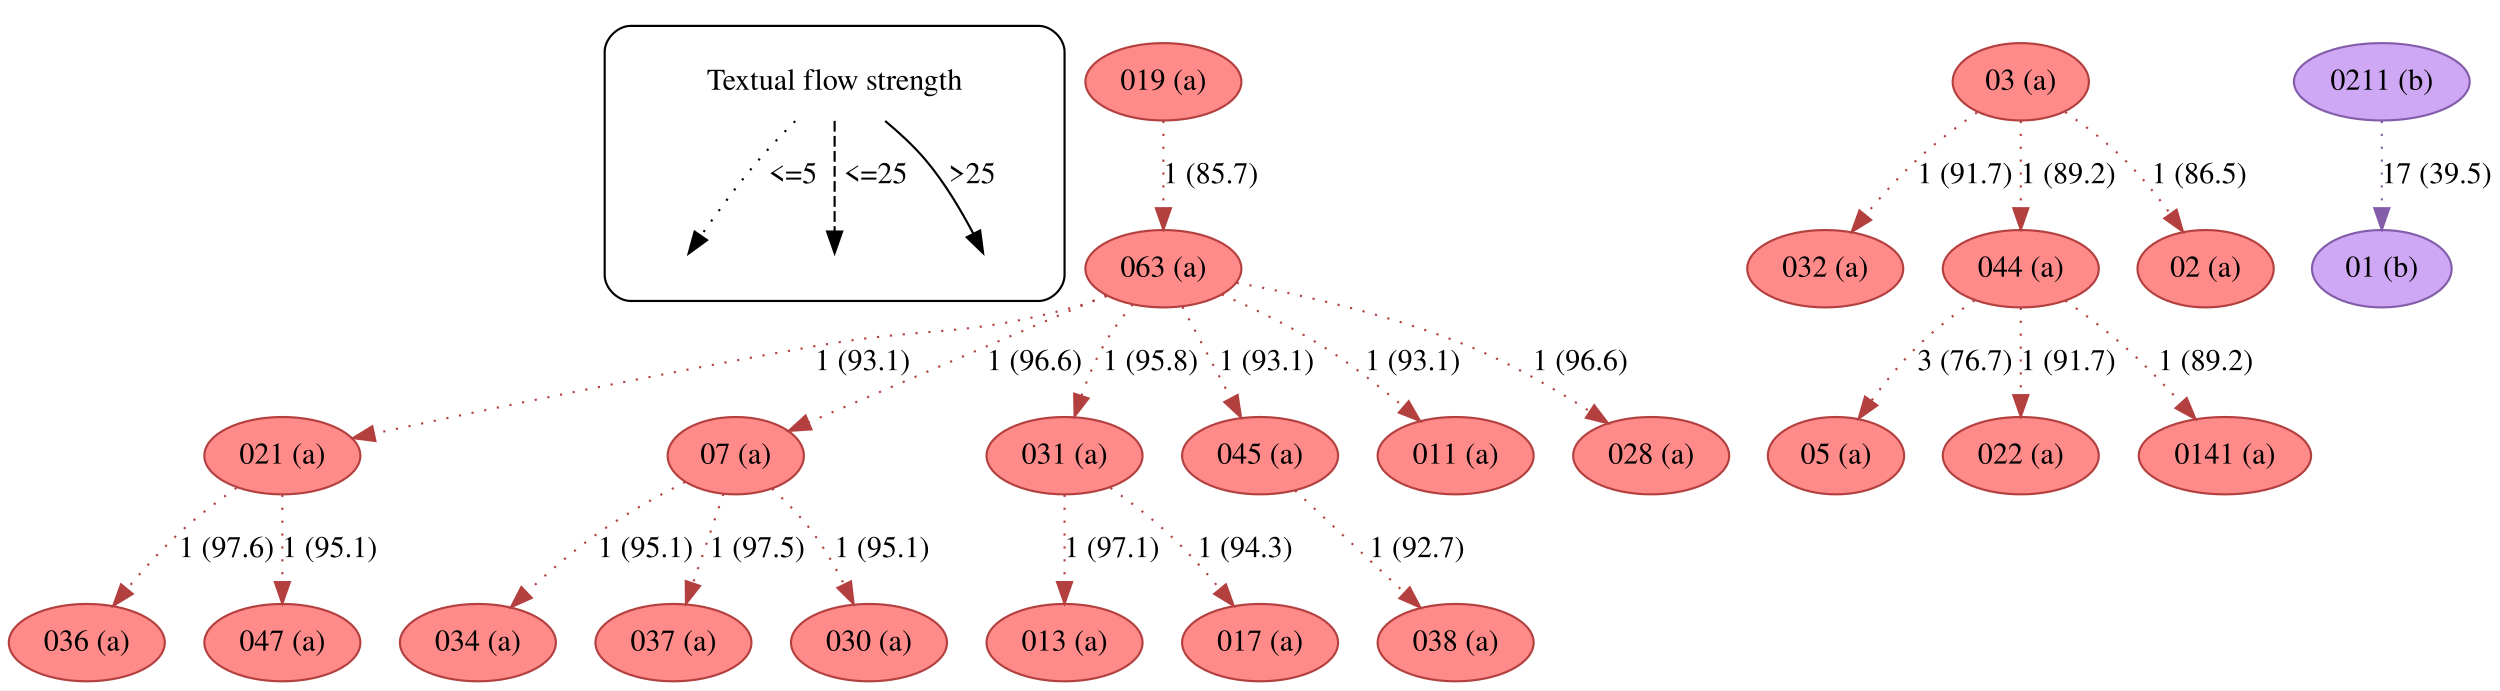
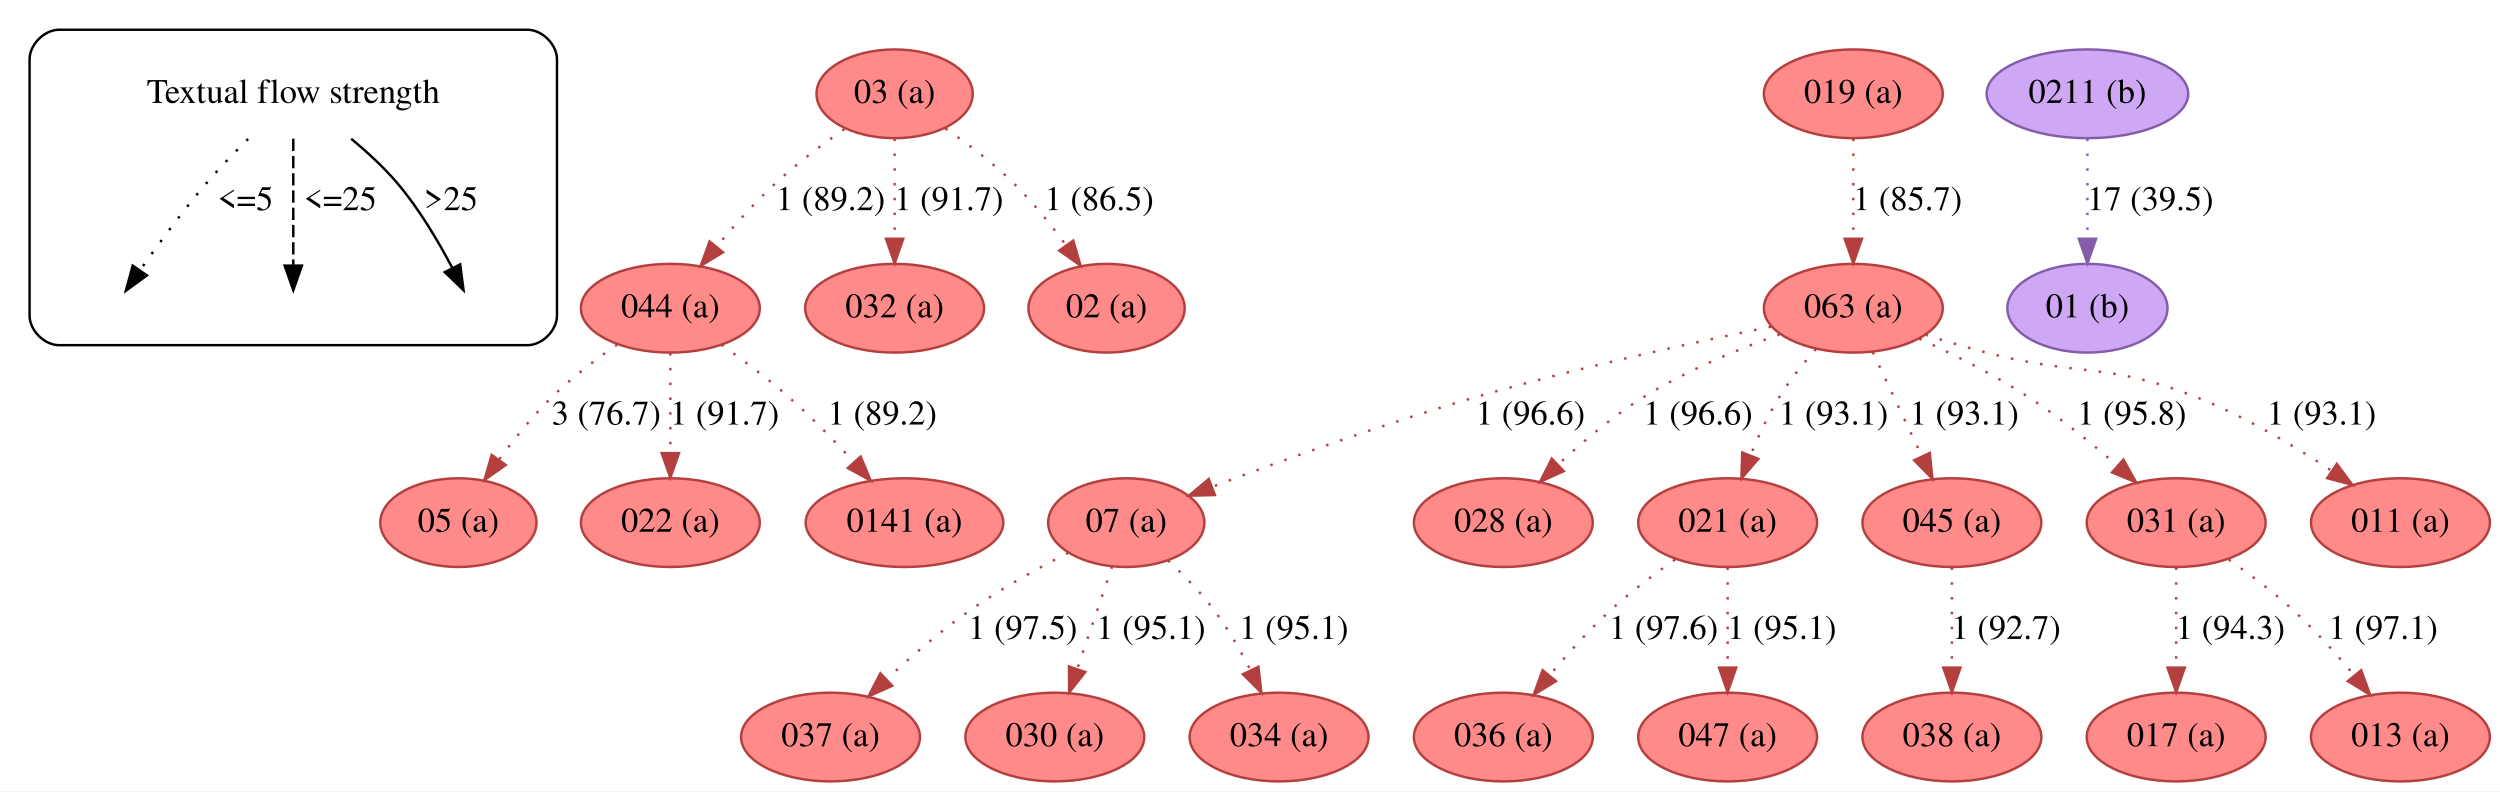
- <svg xmlns="http://www.w3.org/2000/svg" width="1163pt" height="321pt" viewBox="0.00 0.00 1163.40 321.00">
+ <svg xmlns="http://www.w3.org/2000/svg" width="1014pt" height="321pt" viewBox="0.00 0.00 1014.40 321.00">
  <g id="graph0" class="graph" transform="scale(1 1) rotate(0) translate(4 317)">
-     <polygon fill="white" stroke="none" points="-4,4 -4,-317 1159.4,-317 1159.4,4 -4,4" />
+     <polygon fill="white" stroke="none" points="-4,4 -4,-317 1010.4,-317 1010.4,4 -4,4" />
    <g id="clust1" class="cluster">
-       <path fill="none" stroke="black" d="M289.397,-177C289.397,-177 479.397,-177 479.397,-177 485.397,-177 491.397,-183 491.397,-189 491.397,-189 491.397,-293 491.397,-293 491.397,-299 485.397,-305 479.397,-305 479.397,-305 289.397,-305 289.397,-305 283.397,-305 277.397,-299 277.397,-293 277.397,-293 277.397,-189 277.397,-189 277.397,-183 283.397,-177 289.397,-177" />
+       <path fill="none" stroke="black" d="M20,-177C20,-177 210,-177 210,-177 216,-177 222,-183 222,-189 222,-189 222,-293 222,-293 222,-299 216,-305 210,-305 210,-305 20,-305 20,-305 14,-305 8,-299 8,-293 8,-293 8,-189 8,-189 8,-183 14,-177 20,-177" />
    </g>
    <g id="node1" class="node">
-       <text text-anchor="middle" x="384.397" y="-275.3" font-family="Times,serif" font-size="14.00">Textual flow strength</text>
+       <text text-anchor="middle" x="115" y="-275.3" font-family="Times,serif" font-size="14.00">Textual flow strength</text>
    </g>
    <g id="edge1" class="edge">
-       <path fill="none" stroke="black" stroke-dasharray="1,5" d="M366.062,-260.686C360.529,-255.194 354.557,-248.989 349.397,-243 339.568,-231.593 329.469,-217.779 322.31,-207.563" />
-       <polygon fill="black" stroke="black" points="325.011,-205.314 316.453,-199.068 319.248,-209.288 325.011,-205.314" />
-       <text text-anchor="middle" x="364.897" y="-231.8" font-family="Times,serif" font-size="14.00">&lt;=5  </text>
+       <path fill="none" stroke="black" stroke-dasharray="1,5" d="M96.666,-260.686C91.132,-255.194 85.161,-248.989 80,-243 70.171,-231.593 60.072,-217.779 52.914,-207.563" />
+       <polygon fill="black" stroke="black" points="55.614,-205.314 47.056,-199.068 49.851,-209.288 55.614,-205.314" />
+       <text text-anchor="middle" x="95.5" y="-231.8" font-family="Times,serif" font-size="14.00">&lt;=5  </text>
    </g>
    <g id="edge2" class="edge">
-       <path fill="none" stroke="black" stroke-dasharray="5,2" d="M384.397,-260.799C384.397,-245.794 384.397,-224.174 384.397,-209.409" />
-       <polygon fill="black" stroke="black" points="387.897,-209.293 384.397,-199.293 380.897,-209.293 387.897,-209.293" />
-       <text text-anchor="middle" x="403.397" y="-231.8" font-family="Times,serif" font-size="14.00">  &lt;=25</text>
+       <path fill="none" stroke="black" stroke-dasharray="5,2" d="M115,-260.799C115,-245.794 115,-224.174 115,-209.409" />
+       <polygon fill="black" stroke="black" points="118.5,-209.293 115,-199.293 111.5,-209.293 118.5,-209.293" />
+       <text text-anchor="middle" x="134" y="-231.8" font-family="Times,serif" font-size="14.00">  &lt;=25</text>
    </g>
    <g id="edge3" class="edge">
-       <path fill="none" stroke="black" d="M407.9,-260.76C414.303,-255.462 420.963,-249.344 426.397,-243 435.484,-232.39 443.492,-218.689 448.943,-208.313" />
-       <polygon fill="black" stroke="black" points="452.119,-209.789 453.488,-199.283 445.866,-206.642 452.119,-209.789" />
-       <text text-anchor="middle" x="448.397" y="-231.8" font-family="Times,serif" font-size="14.00">&gt;25</text>
+       <path fill="none" stroke="black" d="M138.503,-260.76C144.906,-255.462 151.567,-249.344 157,-243 166.087,-232.39 174.095,-218.689 179.546,-208.313" />
+       <polygon fill="black" stroke="black" points="182.722,-209.789 184.091,-199.283 176.469,-206.642 182.722,-209.789" />
+       <text text-anchor="middle" x="179" y="-231.8" font-family="Times,serif" font-size="14.00">&gt;25</text>
    </g>
    <g id="node5" class="node">
-       <ellipse fill="#ff8a8a" stroke="#b43f3f" cx="127.397" cy="-105" rx="36.294" ry="18" />
-       <text text-anchor="middle" x="127.397" y="-101.3" font-family="Times,serif" font-size="14.00">021 (a)</text>
+       <ellipse fill="#ff8a8a" stroke="#b43f3f" cx="268" cy="-192" rx="36.294" ry="18" />
+       <text text-anchor="middle" x="268" y="-188.3" font-family="Times,serif" font-size="14.00">044 (a)</text>
    </g>
    <g id="node6" class="node">
-       <ellipse fill="#ff8a8a" stroke="#b43f3f" cx="36.397" cy="-18" rx="36.294" ry="18" />
-       <text text-anchor="middle" x="36.397" y="-14.3" font-family="Times,serif" font-size="14.00">036 (a)</text>
+       <ellipse fill="#ff8a8a" stroke="#b43f3f" cx="182" cy="-105" rx="31.695" ry="18" />
+       <text text-anchor="middle" x="182" y="-101.3" font-family="Times,serif" font-size="14.00">05 (a)</text>
    </g>
    <g id="edge4" class="edge">
-       <path fill="none" stroke="#b43f3f" stroke-dasharray="1,5" d="M106.025,-90.006C97.404,-83.963 87.582,-76.554 79.397,-69 70.853,-61.115 62.321,-51.619 55.136,-43.029" />
-       <polygon fill="#b43f3f" stroke="#b43f3f" points="57.741,-40.685 48.704,-35.154 52.32,-45.114 57.741,-40.685" />
-       <text text-anchor="middle" x="101.397" y="-57.8" font-family="Times,serif" font-size="14.00">1 (97.6)</text>
+       <path fill="none" stroke="#b43f3f" stroke-dasharray="1,5" d="M246.396,-177.25C237.74,-171.245 227.954,-163.798 220,-156 212.175,-148.329 204.638,-138.975 198.368,-130.442" />
+       <polygon fill="#b43f3f" stroke="#b43f3f" points="201.206,-128.394 192.557,-122.275 195.503,-132.452 201.206,-128.394" />
+       <text text-anchor="middle" x="242" y="-144.8" font-family="Times,serif" font-size="14.00">3 (76.7)</text>
    </g>
    <g id="node7" class="node">
-       <ellipse fill="#ff8a8a" stroke="#b43f3f" cx="127.397" cy="-18" rx="36.294" ry="18" />
-       <text text-anchor="middle" x="127.397" y="-14.3" font-family="Times,serif" font-size="14.00">047 (a)</text>
+       <ellipse fill="#ff8a8a" stroke="#b43f3f" cx="268" cy="-105" rx="36.294" ry="18" />
+       <text text-anchor="middle" x="268" y="-101.3" font-family="Times,serif" font-size="14.00">022 (a)</text>
    </g>
    <g id="edge5" class="edge">
-       <path fill="none" stroke="#b43f3f" stroke-dasharray="1,5" d="M127.397,-86.799C127.397,-75.163 127.397,-59.548 127.397,-46.237" />
-       <polygon fill="#b43f3f" stroke="#b43f3f" points="130.897,-46.175 127.397,-36.175 123.897,-46.175 130.897,-46.175" />
-       <text text-anchor="middle" x="149.397" y="-57.8" font-family="Times,serif" font-size="14.00">1 (95.1)</text>
+       <path fill="none" stroke="#b43f3f" stroke-dasharray="1,5" d="M268,-173.799C268,-162.163 268,-146.548 268,-133.237" />
+       <polygon fill="#b43f3f" stroke="#b43f3f" points="271.5,-133.175 268,-123.175 264.5,-133.175 271.5,-133.175" />
+       <text text-anchor="middle" x="290" y="-144.8" font-family="Times,serif" font-size="14.00">1 (91.7)</text>
    </g>
    <g id="node8" class="node">
-       <ellipse fill="#ff8a8a" stroke="#b43f3f" cx="936.397" cy="-279" rx="31.695" ry="18" />
-       <text text-anchor="middle" x="936.397" y="-275.3" font-family="Times,serif" font-size="14.00">03 (a)</text>
+       <ellipse fill="#ff8a8a" stroke="#b43f3f" cx="363" cy="-105" rx="40.094" ry="18" />
+       <text text-anchor="middle" x="363" y="-101.3" font-family="Times,serif" font-size="14.00">0141 (a)</text>
+     </g>
+     <g id="edge6" class="edge">
+       <path fill="none" stroke="#b43f3f" stroke-dasharray="1,5" d="M288.73,-177.159C297.436,-171.025 307.495,-163.508 316,-156 325.163,-147.911 334.531,-138.276 342.467,-129.632" />
+       <polygon fill="#b43f3f" stroke="#b43f3f" points="345.21,-131.816 349.306,-122.045 340.01,-127.129 345.21,-131.816" />
+       <text text-anchor="middle" x="354" y="-144.8" font-family="Times,serif" font-size="14.00">1 (89.2)</text>
    </g>
    <g id="node9" class="node">
-       <ellipse fill="#ff8a8a" stroke="#b43f3f" cx="845.397" cy="-192" rx="36.294" ry="18" />
-       <text text-anchor="middle" x="845.397" y="-188.3" font-family="Times,serif" font-size="14.00">032 (a)</text>
-     </g>
-     <g id="edge6" class="edge">
-       <path fill="none" stroke="#b43f3f" stroke-dasharray="1,5" d="M915.978,-264.672C907.134,-258.512 896.886,-250.834 888.397,-243 879.853,-235.115 871.321,-225.619 864.136,-217.029" />
-       <polygon fill="#b43f3f" stroke="#b43f3f" points="866.741,-214.685 857.704,-209.155 861.32,-219.113 866.741,-214.685" />
-       <text text-anchor="middle" x="910.397" y="-231.8" font-family="Times,serif" font-size="14.00">1 (91.7)</text>
+       <ellipse fill="#ff8a8a" stroke="#b43f3f" cx="748" cy="-192" rx="36.294" ry="18" />
+       <text text-anchor="middle" x="748" y="-188.3" font-family="Times,serif" font-size="14.00">063 (a)</text>
    </g>
    <g id="node10" class="node">
-       <ellipse fill="#ff8a8a" stroke="#b43f3f" cx="936.397" cy="-192" rx="36.294" ry="18" />
-       <text text-anchor="middle" x="936.397" y="-188.3" font-family="Times,serif" font-size="14.00">044 (a)</text>
+       <ellipse fill="#ff8a8a" stroke="#b43f3f" cx="453" cy="-105" rx="31.695" ry="18" />
+       <text text-anchor="middle" x="453" y="-101.3" font-family="Times,serif" font-size="14.00">07 (a)</text>
    </g>
    <g id="edge7" class="edge">
-       <path fill="none" stroke="#b43f3f" stroke-dasharray="1,5" d="M936.397,-260.799C936.397,-249.163 936.397,-233.548 936.397,-220.237" />
-       <polygon fill="#b43f3f" stroke="#b43f3f" points="939.897,-220.175 936.397,-210.175 932.897,-220.175 939.897,-220.175" />
-       <text text-anchor="middle" x="958.397" y="-231.8" font-family="Times,serif" font-size="14.00">1 (89.2)</text>
+       <path fill="none" stroke="#b43f3f" stroke-dasharray="1,5" d="M714.592,-184.499C683.408,-178.163 635.701,-167.78 595,-156 557.944,-145.275 516.415,-130.297 487.888,-119.534" />
+       <polygon fill="#b43f3f" stroke="#b43f3f" points="488.96,-116.198 478.369,-115.917 486.474,-122.741 488.96,-116.198" />
+       <text text-anchor="middle" x="617" y="-144.8" font-family="Times,serif" font-size="14.00">1 (96.6)</text>
    </g>
    <g id="node11" class="node">
-       <ellipse fill="#ff8a8a" stroke="#b43f3f" cx="1022.4" cy="-192" rx="31.695" ry="18" />
-       <text text-anchor="middle" x="1022.4" y="-188.3" font-family="Times,serif" font-size="14.00">02 (a)</text>
+       <ellipse fill="#ff8a8a" stroke="#b43f3f" cx="606" cy="-105" rx="36.294" ry="18" />
+       <text text-anchor="middle" x="606" y="-101.3" font-family="Times,serif" font-size="14.00">028 (a)</text>
    </g>
    <g id="edge8" class="edge">
-       <path fill="none" stroke="#b43f3f" stroke-dasharray="1,5" d="M957.044,-264.912C965.93,-258.796 976.148,-251.086 984.397,-243 992.221,-235.329 999.759,-225.975 1006.03,-217.442" />
-       <polygon fill="#b43f3f" stroke="#b43f3f" points="1008.89,-219.452 1011.84,-209.275 1003.19,-215.394 1008.89,-219.452" />
-       <text text-anchor="middle" x="1019.4" y="-231.8" font-family="Times,serif" font-size="14.00">1 (86.5)</text>
+       <path fill="none" stroke="#b43f3f" stroke-dasharray="1,5" d="M718.121,-181.435C701.276,-175.383 680.222,-166.686 663,-156 650.644,-148.333 638.337,-137.973 628.339,-128.671" />
+       <polygon fill="#b43f3f" stroke="#b43f3f" points="630.502,-125.897 620.858,-121.51 625.662,-130.953 630.502,-125.897" />
+       <text text-anchor="middle" x="685" y="-144.8" font-family="Times,serif" font-size="14.00">1 (96.6)</text>
+     </g>
+     <g id="node12" class="node">
+       <ellipse fill="#ff8a8a" stroke="#b43f3f" cx="697" cy="-105" rx="36.294" ry="18" />
+       <text text-anchor="middle" x="697" y="-101.3" font-family="Times,serif" font-size="14.00">021 (a)</text>
+     </g>
+     <g id="edge9" class="edge">
+       <path fill="none" stroke="#b43f3f" stroke-dasharray="1,5" d="M732.84,-175.436C727.702,-169.64 722.204,-162.81 718,-156 713.479,-148.677 709.509,-140.209 706.273,-132.348" />
+       <polygon fill="#b43f3f" stroke="#b43f3f" points="709.465,-130.899 702.581,-122.845 702.941,-133.434 709.465,-130.899" />
+       <text text-anchor="middle" x="740" y="-144.8" font-family="Times,serif" font-size="14.00">1 (93.1)</text>
+     </g>
+     <g id="node13" class="node">
+       <ellipse fill="#ff8a8a" stroke="#b43f3f" cx="788" cy="-105" rx="36.294" ry="18" />
+       <text text-anchor="middle" x="788" y="-101.3" font-family="Times,serif" font-size="14.00">045 (a)</text>
+     </g>
+     <g id="edge10" class="edge">
+       <path fill="none" stroke="#b43f3f" stroke-dasharray="1,5" d="M755.903,-174.207C761.546,-162.216 769.247,-145.851 775.691,-132.157" />
+       <polygon fill="#b43f3f" stroke="#b43f3f" points="779.023,-133.297 780.114,-122.758 772.689,-130.316 779.023,-133.297" />
+       <text text-anchor="middle" x="793" y="-144.8" font-family="Times,serif" font-size="14.00">1 (93.1)</text>
+     </g>
+     <g id="node14" class="node">
+       <ellipse fill="#ff8a8a" stroke="#b43f3f" cx="879" cy="-105" rx="36.294" ry="18" />
+       <text text-anchor="middle" x="879" y="-101.3" font-family="Times,serif" font-size="14.00">031 (a)</text>
+     </g>
+     <g id="edge11" class="edge">
+       <path fill="none" stroke="#b43f3f" stroke-dasharray="1,5" d="M774.778,-179.626C788.434,-173.377 805.058,-165.062 819,-156 831.593,-147.815 844.521,-137.352 855.137,-128.115" />
+       <polygon fill="#b43f3f" stroke="#b43f3f" points="857.605,-130.605 862.76,-121.349 852.958,-125.369 857.605,-130.605" />
+       <text text-anchor="middle" x="861" y="-144.8" font-family="Times,serif" font-size="14.00">1 (95.8)</text>
+     </g>
+     <g id="node15" class="node">
+       <ellipse fill="#ff8a8a" stroke="#b43f3f" cx="970" cy="-105" rx="36.294" ry="18" />
+       <text text-anchor="middle" x="970" y="-101.3" font-family="Times,serif" font-size="14.00">011 (a)</text>
+     </g>
+     <g id="edge12" class="edge">
+       <path fill="none" stroke="#b43f3f" stroke-dasharray="1,5" d="M777.278,-181.219C785.252,-178.709 793.92,-176.122 802,-174 839.349,-164.191 851.074,-170.159 887,-156 906.363,-148.369 926.396,-136.435 941.928,-126.141" />
+       <polygon fill="#b43f3f" stroke="#b43f3f" points="944.206,-128.825 950.515,-120.314 940.275,-123.033 944.206,-128.825" />
+       <text text-anchor="middle" x="938" y="-144.8" font-family="Times,serif" font-size="14.00">1 (93.1)</text>
+     </g>
+     <g id="node16" class="node">
+       <ellipse fill="#ff8a8a" stroke="#b43f3f" cx="333" cy="-18" rx="36.294" ry="18" />
+       <text text-anchor="middle" x="333" y="-14.3" font-family="Times,serif" font-size="14.00">037 (a)</text>
+     </g>
+     <g id="edge13" class="edge">
+       <path fill="none" stroke="#b43f3f" stroke-dasharray="1,5" d="M429.431,-92.749C416.997,-86.413 401.726,-77.983 389,-69 377.405,-60.816 365.542,-50.547 355.737,-41.449" />
+       <polygon fill="#b43f3f" stroke="#b43f3f" points="358.028,-38.798 348.359,-34.465 353.216,-43.882 358.028,-38.798" />
+       <text text-anchor="middle" x="411" y="-57.8" font-family="Times,serif" font-size="14.00">1 (97.5)</text>
+     </g>
+     <g id="node17" class="node">
+       <ellipse fill="#ff8a8a" stroke="#b43f3f" cx="424" cy="-18" rx="36.294" ry="18" />
+       <text text-anchor="middle" x="424" y="-14.3" font-family="Times,serif" font-size="14.00">030 (a)</text>
+     </g>
+     <g id="edge14" class="edge">
+       <path fill="none" stroke="#b43f3f" stroke-dasharray="1,5" d="M447.271,-87.207C443.245,-75.409 437.776,-59.378 433.151,-45.822" />
+       <polygon fill="#b43f3f" stroke="#b43f3f" points="436.358,-44.383 429.817,-36.049 429.733,-46.644 436.358,-44.383" />
+       <text text-anchor="middle" x="463" y="-57.8" font-family="Times,serif" font-size="14.00">1 (95.1)</text>
+     </g>
+     <g id="node18" class="node">
+       <ellipse fill="#ff8a8a" stroke="#b43f3f" cx="515" cy="-18" rx="36.294" ry="18" />
+       <text text-anchor="middle" x="515" y="-14.3" font-family="Times,serif" font-size="14.00">034 (a)</text>
+     </g>
+     <g id="edge15" class="edge">
+       <path fill="none" stroke="#b43f3f" stroke-dasharray="1,5" d="M469.915,-89.669C476.366,-83.689 483.486,-76.414 489,-69 494.456,-61.665 499.393,-53.023 503.463,-45.006" />
+       <polygon fill="#b43f3f" stroke="#b43f3f" points="506.617,-46.523 507.821,-35.997 500.315,-43.474 506.617,-46.523" />
+       <text text-anchor="middle" x="521" y="-57.8" font-family="Times,serif" font-size="14.00">1 (95.1)</text>
+     </g>
+     <g id="node19" class="node">
+       <ellipse fill="#ff8a8a" stroke="#b43f3f" cx="606" cy="-18" rx="36.294" ry="18" />
+       <text text-anchor="middle" x="606" y="-14.3" font-family="Times,serif" font-size="14.00">036 (a)</text>
+     </g>
+     <g id="edge16" class="edge">
+       <path fill="none" stroke="#b43f3f" stroke-dasharray="1,5" d="M675.628,-90.006C667.008,-83.963 657.186,-76.554 649,-69 640.456,-61.115 631.924,-51.619 624.74,-43.029" />
+       <polygon fill="#b43f3f" stroke="#b43f3f" points="627.344,-40.685 618.308,-35.154 621.923,-45.114 627.344,-40.685" />
+       <text text-anchor="middle" x="671" y="-57.8" font-family="Times,serif" font-size="14.00">1 (97.6)</text>
+     </g>
+     <g id="node20" class="node">
+       <ellipse fill="#ff8a8a" stroke="#b43f3f" cx="697" cy="-18" rx="36.294" ry="18" />
+       <text text-anchor="middle" x="697" y="-14.3" font-family="Times,serif" font-size="14.00">047 (a)</text>
+     </g>
+     <g id="edge17" class="edge">
+       <path fill="none" stroke="#b43f3f" stroke-dasharray="1,5" d="M697,-86.799C697,-75.163 697,-59.548 697,-46.237" />
+       <polygon fill="#b43f3f" stroke="#b43f3f" points="700.5,-46.175 697,-36.175 693.5,-46.175 700.5,-46.175" />
+       <text text-anchor="middle" x="719" y="-57.8" font-family="Times,serif" font-size="14.00">1 (95.1)</text>
    </g>
    <g id="node24" class="node">
-       <ellipse fill="#ff8a8a" stroke="#b43f3f" cx="850.397" cy="-105" rx="31.695" ry="18" />
-       <text text-anchor="middle" x="850.397" y="-101.3" font-family="Times,serif" font-size="14.00">05 (a)</text>
+       <ellipse fill="#ff8a8a" stroke="#b43f3f" cx="788" cy="-18" rx="36.294" ry="18" />
+       <text text-anchor="middle" x="788" y="-14.3" font-family="Times,serif" font-size="14.00">038 (a)</text>
    </g>
    <g id="edge21" class="edge">
-       <path fill="none" stroke="#b43f3f" stroke-dasharray="1,5" d="M914.793,-177.25C906.136,-171.245 896.351,-163.798 888.397,-156 880.572,-148.329 873.035,-138.975 866.765,-130.442" />
-       <polygon fill="#b43f3f" stroke="#b43f3f" points="869.603,-128.394 860.954,-122.275 863.899,-132.452 869.603,-128.394" />
-       <text text-anchor="middle" x="910.397" y="-144.8" font-family="Times,serif" font-size="14.00">3 (76.7)</text>
+       <path fill="none" stroke="#b43f3f" stroke-dasharray="1,5" d="M788,-86.799C788,-75.163 788,-59.548 788,-46.237" />
+       <polygon fill="#b43f3f" stroke="#b43f3f" points="791.5,-46.175 788,-36.175 784.5,-46.175 791.5,-46.175" />
+       <text text-anchor="middle" x="810" y="-57.8" font-family="Times,serif" font-size="14.00">1 (92.7)</text>
    </g>
    <g id="node25" class="node">
-       <ellipse fill="#ff8a8a" stroke="#b43f3f" cx="936.397" cy="-105" rx="36.294" ry="18" />
-       <text text-anchor="middle" x="936.397" y="-101.3" font-family="Times,serif" font-size="14.00">022 (a)</text>
+       <ellipse fill="#ff8a8a" stroke="#b43f3f" cx="879" cy="-18" rx="36.294" ry="18" />
+       <text text-anchor="middle" x="879" y="-14.3" font-family="Times,serif" font-size="14.00">017 (a)</text>
    </g>
    <g id="edge22" class="edge">
-       <path fill="none" stroke="#b43f3f" stroke-dasharray="1,5" d="M936.397,-173.799C936.397,-162.163 936.397,-146.548 936.397,-133.237" />
-       <polygon fill="#b43f3f" stroke="#b43f3f" points="939.897,-133.175 936.397,-123.175 932.897,-133.175 939.897,-133.175" />
-       <text text-anchor="middle" x="958.397" y="-144.8" font-family="Times,serif" font-size="14.00">1 (91.7)</text>
+       <path fill="none" stroke="#b43f3f" stroke-dasharray="1,5" d="M879,-86.799C879,-75.163 879,-59.548 879,-46.237" />
+       <polygon fill="#b43f3f" stroke="#b43f3f" points="882.5,-46.175 879,-36.175 875.5,-46.175 882.5,-46.175" />
+       <text text-anchor="middle" x="901" y="-57.8" font-family="Times,serif" font-size="14.00">1 (94.3)</text>
    </g>
    <g id="node26" class="node">
-       <ellipse fill="#ff8a8a" stroke="#b43f3f" cx="1031.4" cy="-105" rx="40.094" ry="18" />
-       <text text-anchor="middle" x="1031.4" y="-101.3" font-family="Times,serif" font-size="14.00">0141 (a)</text>
+       <ellipse fill="#ff8a8a" stroke="#b43f3f" cx="970" cy="-18" rx="36.294" ry="18" />
+       <text text-anchor="middle" x="970" y="-14.3" font-family="Times,serif" font-size="14.00">013 (a)</text>
    </g>
    <g id="edge23" class="edge">
-       <path fill="none" stroke="#b43f3f" stroke-dasharray="1,5" d="M957.127,-177.159C965.833,-171.025 975.891,-163.508 984.397,-156 993.56,-147.911 1002.93,-138.276 1010.86,-129.632" />
-       <polygon fill="#b43f3f" stroke="#b43f3f" points="1013.61,-131.816 1017.7,-122.045 1008.41,-127.129 1013.61,-131.816" />
-       <text text-anchor="middle" x="1022.4" y="-144.8" font-family="Times,serif" font-size="14.00">1 (89.2)</text>
-     </g>
-     <g id="node12" class="node">
-       <ellipse fill="#ff8a8a" stroke="#b43f3f" cx="338.397" cy="-105" rx="31.695" ry="18" />
-       <text text-anchor="middle" x="338.397" y="-101.3" font-family="Times,serif" font-size="14.00">07 (a)</text>
-     </g>
-     <g id="node13" class="node">
-       <ellipse fill="#ff8a8a" stroke="#b43f3f" cx="218.397" cy="-18" rx="36.294" ry="18" />
-       <text text-anchor="middle" x="218.397" y="-14.3" font-family="Times,serif" font-size="14.00">034 (a)</text>
-     </g>
-     <g id="edge9" class="edge">
-       <path fill="none" stroke="#b43f3f" stroke-dasharray="1,5" d="M314.827,-92.749C302.394,-86.413 287.123,-77.983 274.397,-69 262.802,-60.816 250.939,-50.547 241.134,-41.449" />
-       <polygon fill="#b43f3f" stroke="#b43f3f" points="243.425,-38.798 233.756,-34.465 238.612,-43.882 243.425,-38.798" />
-       <text text-anchor="middle" x="296.397" y="-57.8" font-family="Times,serif" font-size="14.00">1 (95.1)</text>
-     </g>
-     <g id="node14" class="node">
-       <ellipse fill="#ff8a8a" stroke="#b43f3f" cx="309.397" cy="-18" rx="36.294" ry="18" />
-       <text text-anchor="middle" x="309.397" y="-14.3" font-family="Times,serif" font-size="14.00">037 (a)</text>
-     </g>
-     <g id="edge10" class="edge">
-       <path fill="none" stroke="#b43f3f" stroke-dasharray="1,5" d="M332.667,-87.207C328.642,-75.409 323.173,-59.378 318.548,-45.822" />
-       <polygon fill="#b43f3f" stroke="#b43f3f" points="321.755,-44.383 315.214,-36.049 315.13,-46.644 321.755,-44.383" />
-       <text text-anchor="middle" x="348.397" y="-57.8" font-family="Times,serif" font-size="14.00">1 (97.5)</text>
-     </g>
-     <g id="node15" class="node">
-       <ellipse fill="#ff8a8a" stroke="#b43f3f" cx="400.397" cy="-18" rx="36.294" ry="18" />
-       <text text-anchor="middle" x="400.397" y="-14.3" font-family="Times,serif" font-size="14.00">030 (a)</text>
-     </g>
-     <g id="edge11" class="edge">
-       <path fill="none" stroke="#b43f3f" stroke-dasharray="1,5" d="M355.312,-89.669C361.763,-83.689 368.882,-76.414 374.397,-69 379.853,-61.665 384.789,-53.023 388.859,-45.006" />
-       <polygon fill="#b43f3f" stroke="#b43f3f" points="392.013,-46.523 393.218,-35.997 385.712,-43.474 392.013,-46.523" />
-       <text text-anchor="middle" x="406.397" y="-57.8" font-family="Times,serif" font-size="14.00">1 (95.1)</text>
-     </g>
-     <g id="node16" class="node">
-       <ellipse fill="#ff8a8a" stroke="#b43f3f" cx="491.397" cy="-105" rx="36.294" ry="18" />
-       <text text-anchor="middle" x="491.397" y="-101.3" font-family="Times,serif" font-size="14.00">031 (a)</text>
-     </g>
-     <g id="node17" class="node">
-       <ellipse fill="#ff8a8a" stroke="#b43f3f" cx="491.397" cy="-18" rx="36.294" ry="18" />
-       <text text-anchor="middle" x="491.397" y="-14.3" font-family="Times,serif" font-size="14.00">013 (a)</text>
-     </g>
-     <g id="edge12" class="edge">
-       <path fill="none" stroke="#b43f3f" stroke-dasharray="1,5" d="M491.397,-86.799C491.397,-75.163 491.397,-59.548 491.397,-46.237" />
-       <polygon fill="#b43f3f" stroke="#b43f3f" points="494.897,-46.175 491.397,-36.175 487.897,-46.175 494.897,-46.175" />
-       <text text-anchor="middle" x="513.397" y="-57.8" font-family="Times,serif" font-size="14.00">1 (97.1)</text>
-     </g>
-     <g id="node18" class="node">
-       <ellipse fill="#ff8a8a" stroke="#b43f3f" cx="582.397" cy="-18" rx="36.294" ry="18" />
-       <text text-anchor="middle" x="582.397" y="-14.3" font-family="Times,serif" font-size="14.00">017 (a)</text>
-     </g>
-     <g id="edge13" class="edge">
-       <path fill="none" stroke="#b43f3f" stroke-dasharray="1,5" d="M512.768,-90.006C521.389,-83.963 531.211,-76.554 539.397,-69 547.941,-61.115 556.472,-51.619 563.657,-43.029" />
-       <polygon fill="#b43f3f" stroke="#b43f3f" points="566.474,-45.114 570.089,-35.154 561.053,-40.685 566.474,-45.114" />
-       <text text-anchor="middle" x="575.397" y="-57.8" font-family="Times,serif" font-size="14.00">1 (94.3)</text>
-     </g>
-     <g id="node19" class="node">
-       <ellipse fill="#ff8a8a" stroke="#b43f3f" cx="537.397" cy="-192" rx="36.294" ry="18" />
-       <text text-anchor="middle" x="537.397" y="-188.3" font-family="Times,serif" font-size="14.00">063 (a)</text>
-     </g>
-     <g id="edge14" class="edge">
-       <path fill="none" stroke="#b43f3f" stroke-dasharray="1,5" d="M511.061,-179.242C505.939,-177.27 500.557,-175.41 495.397,-174 443.374,-159.784 428.513,-165.332 375.397,-156 303.105,-143.299 219.515,-125.873 170.183,-115.304" />
-       <polygon fill="#b43f3f" stroke="#b43f3f" points="170.705,-111.836 160.193,-113.157 169.234,-118.68 170.705,-111.836" />
-       <text text-anchor="middle" x="397.397" y="-144.8" font-family="Times,serif" font-size="14.00">1 (93.1)</text>
-     </g>
-     <g id="edge15" class="edge">
-       <path fill="none" stroke="#b43f3f" stroke-dasharray="1,5" d="M510.806,-179.654C494.758,-172.805 473.902,-163.903 455.397,-156 427.49,-144.081 395.842,-130.556 372.505,-120.581" />
-       <polygon fill="#b43f3f" stroke="#b43f3f" points="373.618,-117.25 363.047,-116.538 370.866,-123.687 373.618,-117.25" />
-       <text text-anchor="middle" x="477.397" y="-144.8" font-family="Times,serif" font-size="14.00">1 (96.6)</text>
-     </g>
-     <g id="edge16" class="edge">
-       <path fill="none" stroke="#b43f3f" stroke-dasharray="1,5" d="M523.109,-175.414C518.3,-169.617 513.197,-162.791 509.397,-156 505.387,-148.834 501.99,-140.608 499.264,-132.924" />
-       <polygon fill="#b43f3f" stroke="#b43f3f" points="502.535,-131.666 496.072,-123.271 495.888,-133.864 502.535,-131.666" />
-       <text text-anchor="middle" x="531.397" y="-144.8" font-family="Times,serif" font-size="14.00">1 (95.8)</text>
-     </g>
-     <g id="node20" class="node">
-       <ellipse fill="#ff8a8a" stroke="#b43f3f" cx="582.397" cy="-105" rx="36.294" ry="18" />
-       <text text-anchor="middle" x="582.397" y="-101.3" font-family="Times,serif" font-size="14.00">045 (a)</text>
-     </g>
-     <g id="edge17" class="edge">
-       <path fill="none" stroke="#b43f3f" stroke-dasharray="1,5" d="M546.287,-174.207C552.697,-162.099 561.468,-145.533 568.76,-131.759" />
-       <polygon fill="#b43f3f" stroke="#b43f3f" points="571.939,-133.234 573.525,-122.758 565.752,-129.959 571.939,-133.234" />
-       <text text-anchor="middle" x="585.397" y="-144.8" font-family="Times,serif" font-size="14.00">1 (93.1)</text>
+       <path fill="none" stroke="#b43f3f" stroke-dasharray="1,5" d="M900.372,-90.006C908.992,-83.963 918.814,-76.554 927,-69 935.544,-61.115 944.076,-51.619 951.26,-43.029" />
+       <polygon fill="#b43f3f" stroke="#b43f3f" points="954.077,-45.114 957.692,-35.154 948.656,-40.685 954.077,-45.114" />
+       <text text-anchor="middle" x="963" y="-57.8" font-family="Times,serif" font-size="14.00">1 (97.1)</text>
    </g>
    <g id="node21" class="node">
-       <ellipse fill="#ff8a8a" stroke="#b43f3f" cx="673.397" cy="-105" rx="36.294" ry="18" />
-       <text text-anchor="middle" x="673.397" y="-101.3" font-family="Times,serif" font-size="14.00">011 (a)</text>
+       <ellipse fill="#ff8a8a" stroke="#b43f3f" cx="359" cy="-279" rx="31.695" ry="18" />
+       <text text-anchor="middle" x="359" y="-275.3" font-family="Times,serif" font-size="14.00">03 (a)</text>
    </g>
    <g id="edge18" class="edge">
-       <path fill="none" stroke="#b43f3f" stroke-dasharray="1,5" d="M564.573,-179.997C578.927,-173.731 596.588,-165.289 611.397,-156 624.594,-147.722 638.182,-137.047 649.262,-127.688" />
-       <polygon fill="#b43f3f" stroke="#b43f3f" points="651.551,-130.335 656.845,-121.158 646.983,-125.031 651.551,-130.335" />
-       <text text-anchor="middle" x="653.397" y="-144.8" font-family="Times,serif" font-size="14.00">1 (93.1)</text>
+       <path fill="none" stroke="#b43f3f" stroke-dasharray="1,5" d="M338.581,-264.672C329.737,-258.512 319.489,-250.834 311,-243 302.456,-235.115 293.924,-225.619 286.74,-217.029" />
+       <polygon fill="#b43f3f" stroke="#b43f3f" points="289.344,-214.685 280.308,-209.155 283.923,-219.113 289.344,-214.685" />
+       <text text-anchor="middle" x="333" y="-231.8" font-family="Times,serif" font-size="14.00">1 (89.2)</text>
    </g>
    <g id="node22" class="node">
-       <ellipse fill="#ff8a8a" stroke="#b43f3f" cx="764.397" cy="-105" rx="36.294" ry="18" />
-       <text text-anchor="middle" x="764.397" y="-101.3" font-family="Times,serif" font-size="14.00">028 (a)</text>
+       <ellipse fill="#ff8a8a" stroke="#b43f3f" cx="359" cy="-192" rx="36.294" ry="18" />
+       <text text-anchor="middle" x="359" y="-188.3" font-family="Times,serif" font-size="14.00">032 (a)</text>
    </g>
    <g id="edge19" class="edge">
-       <path fill="none" stroke="#b43f3f" stroke-dasharray="1,5" d="M571.545,-185.463C600.864,-180.038 643.888,-170.459 679.397,-156 699.198,-147.937 719.906,-135.843 735.925,-125.569" />
-       <polygon fill="#b43f3f" stroke="#b43f3f" points="737.855,-128.49 744.307,-120.086 734.022,-122.632 737.855,-128.49" />
-       <text text-anchor="middle" x="731.397" y="-144.8" font-family="Times,serif" font-size="14.00">1 (96.6)</text>
+       <path fill="none" stroke="#b43f3f" stroke-dasharray="1,5" d="M359,-260.799C359,-249.163 359,-233.548 359,-220.237" />
+       <polygon fill="#b43f3f" stroke="#b43f3f" points="362.5,-220.175 359,-210.175 355.5,-220.175 362.5,-220.175" />
+       <text text-anchor="middle" x="381" y="-231.8" font-family="Times,serif" font-size="14.00">1 (91.7)</text>
    </g>
    <g id="node23" class="node">
-       <ellipse fill="#ff8a8a" stroke="#b43f3f" cx="673.397" cy="-18" rx="36.294" ry="18" />
-       <text text-anchor="middle" x="673.397" y="-14.3" font-family="Times,serif" font-size="14.00">038 (a)</text>
+       <ellipse fill="#ff8a8a" stroke="#b43f3f" cx="445" cy="-192" rx="31.695" ry="18" />
+       <text text-anchor="middle" x="445" y="-188.3" font-family="Times,serif" font-size="14.00">02 (a)</text>
    </g>
    <g id="edge20" class="edge">
-       <path fill="none" stroke="#b43f3f" stroke-dasharray="1,5" d="M598.666,-88.804C612.812,-75.59 633.497,-56.269 649.52,-41.303" />
-       <polygon fill="#b43f3f" stroke="#b43f3f" points="652.043,-43.735 656.962,-34.351 647.265,-38.62 652.043,-43.735" />
-       <text text-anchor="middle" x="655.397" y="-57.8" font-family="Times,serif" font-size="14.00">1 (92.7)</text>
+       <path fill="none" stroke="#b43f3f" stroke-dasharray="1,5" d="M379.647,-264.912C388.533,-258.796 398.752,-251.086 407,-243 414.825,-235.329 422.362,-225.975 428.632,-217.442" />
+       <polygon fill="#b43f3f" stroke="#b43f3f" points="431.497,-219.452 434.443,-209.275 425.794,-215.394 431.497,-219.452" />
+       <text text-anchor="middle" x="442" y="-231.8" font-family="Times,serif" font-size="14.00">1 (86.5)</text>
    </g>
    <g id="node27" class="node">
-       <ellipse fill="#ff8a8a" stroke="#b43f3f" cx="537.397" cy="-279" rx="36.294" ry="18" />
-       <text text-anchor="middle" x="537.397" y="-275.3" font-family="Times,serif" font-size="14.00">019 (a)</text>
+       <ellipse fill="#ff8a8a" stroke="#b43f3f" cx="748" cy="-279" rx="36.294" ry="18" />
+       <text text-anchor="middle" x="748" y="-275.3" font-family="Times,serif" font-size="14.00">019 (a)</text>
    </g>
    <g id="edge24" class="edge">
-       <path fill="none" stroke="#b43f3f" stroke-dasharray="1,5" d="M537.397,-260.799C537.397,-249.163 537.397,-233.548 537.397,-220.237" />
-       <polygon fill="#b43f3f" stroke="#b43f3f" points="540.897,-220.175 537.397,-210.175 533.897,-220.175 540.897,-220.175" />
-       <text text-anchor="middle" x="559.397" y="-231.8" font-family="Times,serif" font-size="14.00">1 (85.7)</text>
+       <path fill="none" stroke="#b43f3f" stroke-dasharray="1,5" d="M748,-260.799C748,-249.163 748,-233.548 748,-220.237" />
+       <polygon fill="#b43f3f" stroke="#b43f3f" points="751.5,-220.175 748,-210.175 744.5,-220.175 751.5,-220.175" />
+       <text text-anchor="middle" x="770" y="-231.8" font-family="Times,serif" font-size="14.00">1 (85.7)</text>
    </g>
    <g id="node28" class="node">
-       <ellipse fill="#cea8f4" stroke="#835da9" cx="1104.4" cy="-279" rx="40.893" ry="18" />
-       <text text-anchor="middle" x="1104.4" y="-275.3" font-family="Times,serif" font-size="14.00">0211 (b)</text>
+       <ellipse fill="#cea8f4" stroke="#835da9" cx="843" cy="-279" rx="40.893" ry="18" />
+       <text text-anchor="middle" x="843" y="-275.3" font-family="Times,serif" font-size="14.00">0211 (b)</text>
    </g>
    <g id="node29" class="node">
-       <ellipse fill="#cea8f4" stroke="#835da9" cx="1104.4" cy="-192" rx="32.494" ry="18" />
-       <text text-anchor="middle" x="1104.4" y="-188.3" font-family="Times,serif" font-size="14.00">01 (b)</text>
+       <ellipse fill="#cea8f4" stroke="#835da9" cx="843" cy="-192" rx="32.494" ry="18" />
+       <text text-anchor="middle" x="843" y="-188.3" font-family="Times,serif" font-size="14.00">01 (b)</text>
    </g>
    <g id="edge25" class="edge">
-       <path fill="none" stroke="#835da9" stroke-dasharray="1,5" d="M1104.4,-260.799C1104.4,-249.163 1104.4,-233.548 1104.4,-220.237" />
-       <polygon fill="#835da9" stroke="#835da9" points="1107.9,-220.175 1104.4,-210.175 1100.9,-220.175 1107.9,-220.175" />
-       <text text-anchor="middle" x="1129.9" y="-231.8" font-family="Times,serif" font-size="14.00">17 (39.5)</text>
+       <path fill="none" stroke="#835da9" stroke-dasharray="1,5" d="M843,-260.799C843,-249.163 843,-233.548 843,-220.237" />
+       <polygon fill="#835da9" stroke="#835da9" points="846.5,-220.175 843,-210.175 839.5,-220.175 846.5,-220.175" />
+       <text text-anchor="middle" x="868.5" y="-231.8" font-family="Times,serif" font-size="14.00">17 (39.5)</text>
    </g>
  </g>
</svg>
